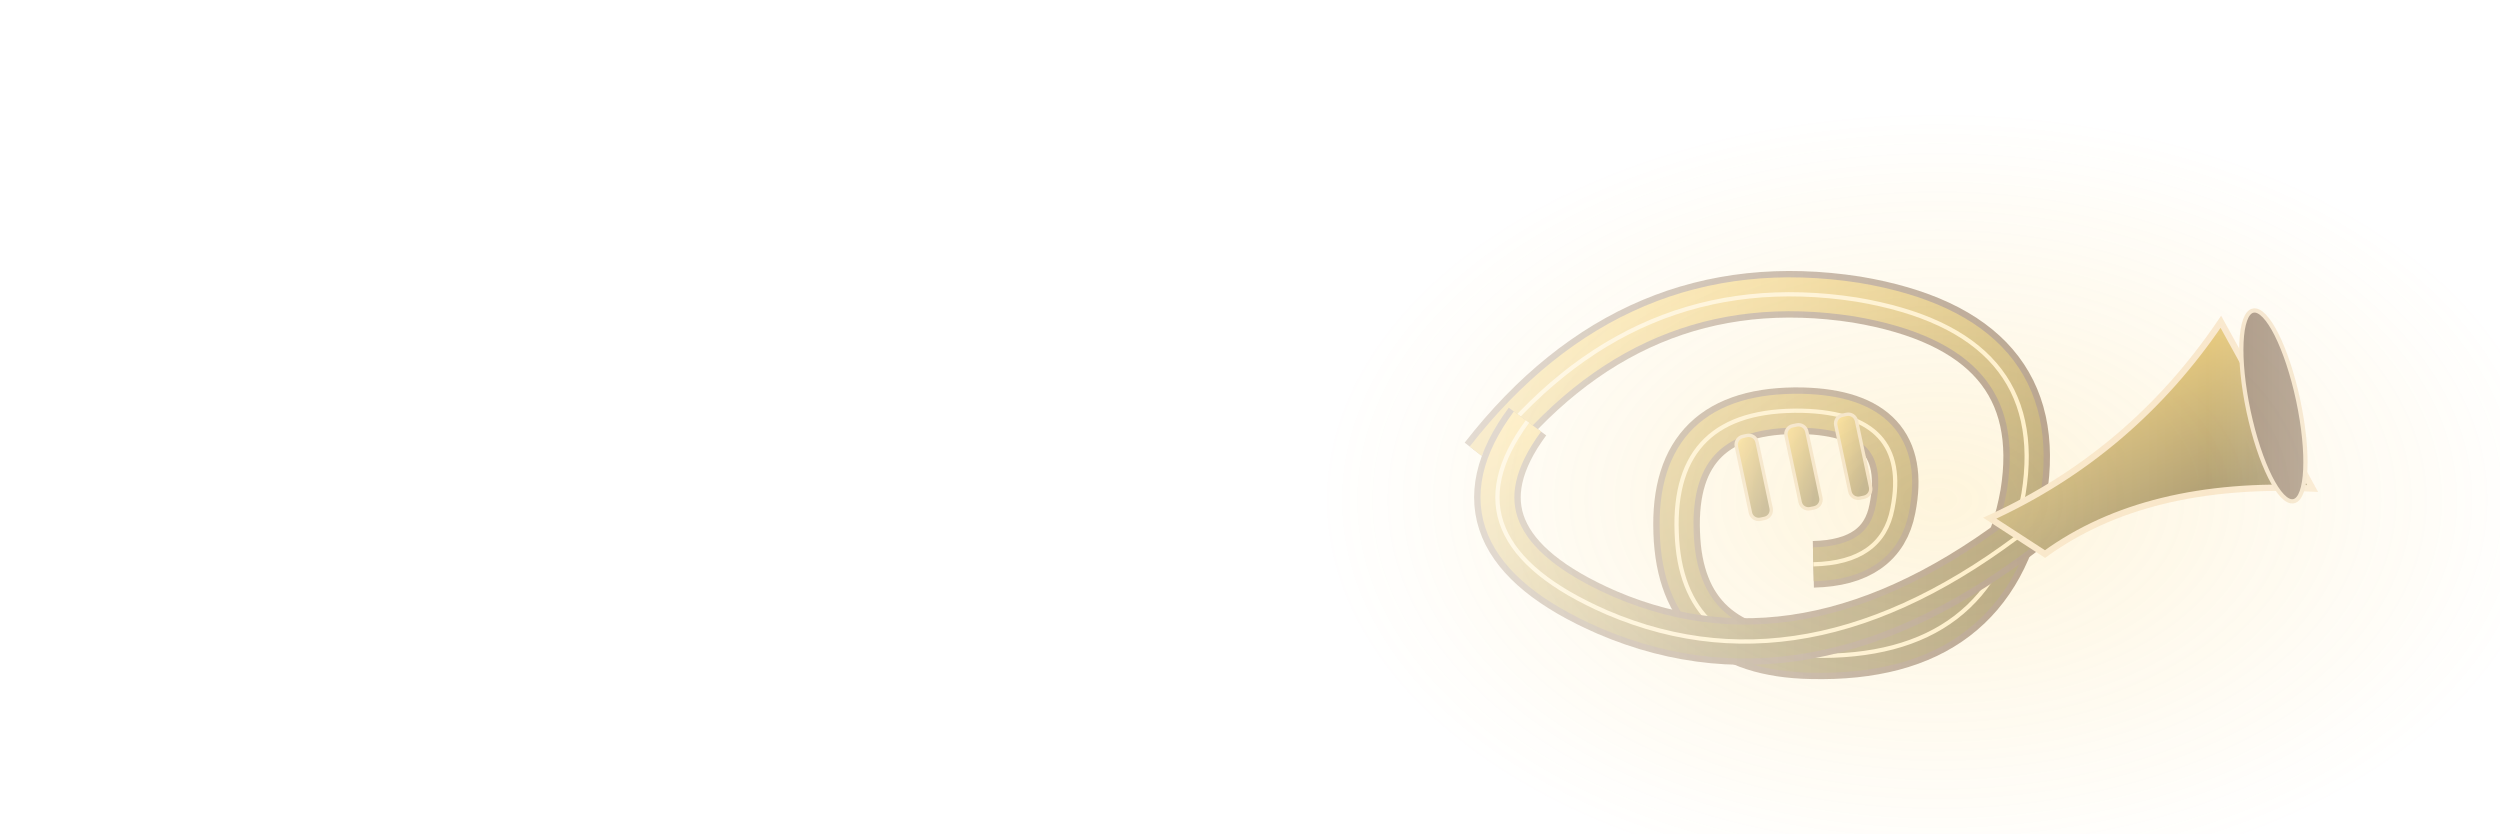
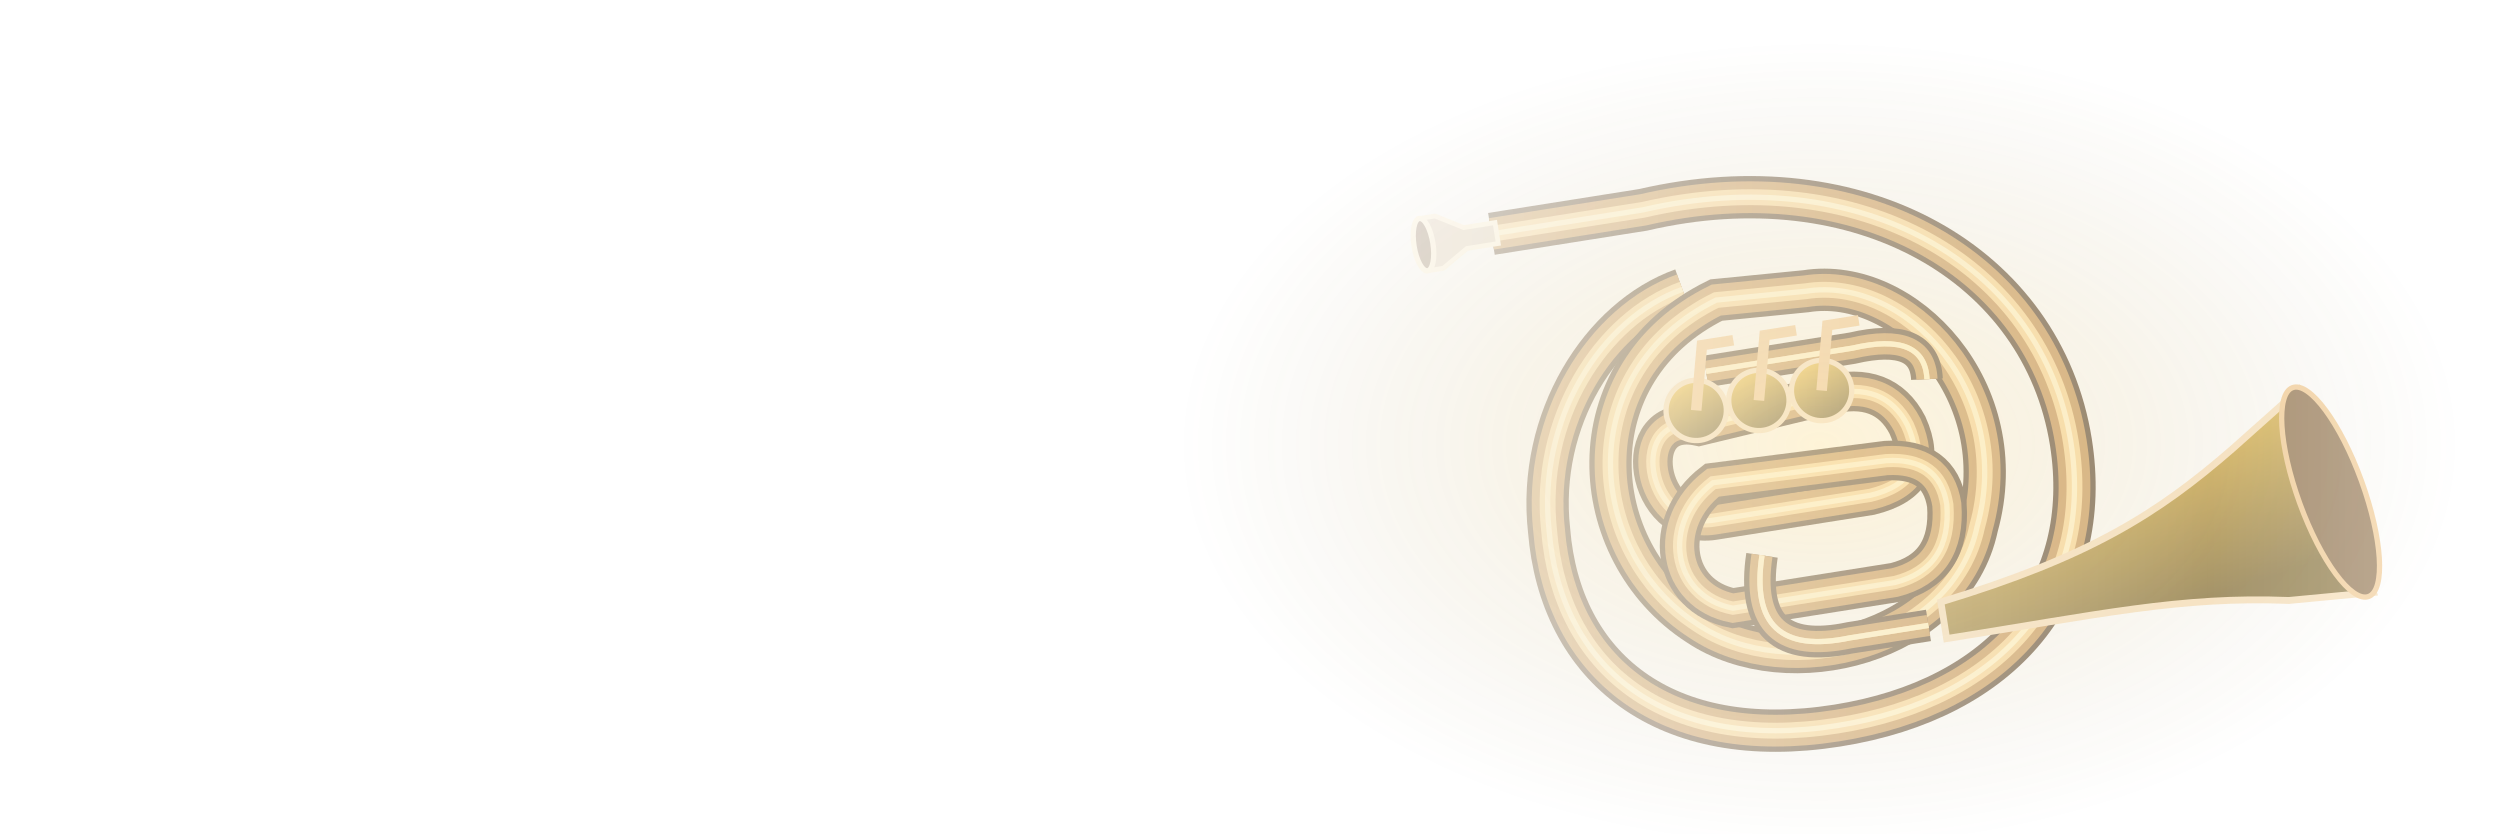
<svg xmlns="http://www.w3.org/2000/svg" viewBox="0 0 360 120">
  <defs>
-     <linearGradient id="metal" x2=".34" y2="1" gradientUnits="objectBoundingBox">
+     <linearGradient id="wood" x1="0%" y1="0%" x2="38%" y2="100%">
      <stop stop-color="#fbbf24" />
      <stop offset="1" stop-color="#6c520f" />
    </linearGradient>
+     <radialGradient id="halo">
+       <stop stop-color="#fbbf24" stop-opacity=".18" />
+       <stop offset="1" stop-color="#6c520f" stop-opacity="0" />
+     </radialGradient>
    <linearGradient id="fade">
-       <stop offset=".32" stop-color="white" stop-opacity="0" />
-       <stop offset=".58" stop-color="white" stop-opacity=".18" />
-       <stop offset=".88" stop-color="white" stop-opacity=".54" />
-       <stop offset="1" stop-color="white" stop-opacity=".22" />
+       <stop offset=".33" stop-color="white" stop-opacity="0" />
+       <stop offset=".61" stop-color="white" stop-opacity=".27" />
+       <stop offset=".88" stop-color="white" stop-opacity=".61" />
+       <stop offset="1" stop-color="white" stop-opacity=".42" />
    </linearGradient>
-     <radialGradient id="halo">
-       <stop stop-color="#fbbf24" stop-opacity=".16" />
-       <stop offset="1" stop-color="#fbbf24" stop-opacity="0" />
-     </radialGradient>
-     <mask id="reveal" maskUnits="userSpaceOnUse" x="0" y="0" width="360" height="120">
+     <mask id="reveal" maskUnits="userSpaceOnUse">
      <rect width="360" height="120" fill="url(#fade)" />
    </mask>
  </defs>
-   <ellipse cx="279" cy="72" rx="89" ry="56" fill="url(#halo)" />
+   <ellipse cx="262" cy="64" rx="92" ry="58" fill="url(#halo)" stroke="none" />
  <g mask="url(#reveal)">
-     <g transform="translate(266 69) scale(.61)">
-       <g transform="rotate(-12)">
-         <path d="M-83 -23Q-39 -60 11 -41Q54 -24 40 12Q25 49 -17 39Q-47 32 -42 4Q-37 -25 -7 -18Q18 -12 9 9Q4 21 -12 18" fill="none" stroke="#6b482d" stroke-width="11" />
-         <path d="M-83 -23Q-39 -60 11 -41Q54 -24 40 12Q25 49 -17 39Q-47 32 -42 4Q-37 -25 -7 -18Q18 -12 9 9Q4 21 -12 18" fill="none" stroke="url(#metal)" stroke-width="8" />
-         <path d="M-83 -23Q-39 -60 11 -41Q54 -24 40 12Q25 49 -17 39Q-47 32 -42 4Q-37 -25 -7 -18Q18 -12 9 9Q4 21 -12 18" fill="none" stroke="#ffe7ac" stroke-width="1" />
-         <path d="M-71 -29Q-97 -6 -62 19Q-18 50 44 18" fill="none" stroke="#6b482d" stroke-width="11" />
-         <path d="M-71 -29Q-97 -6 -62 19Q-18 50 44 18" fill="none" stroke="url(#metal)" stroke-width="8" />
-         <path d="M-71 -29Q-97 -6 -62 19Q-18 50 44 18" fill="none" stroke="#ffe7ac" stroke-width="1" />
-         <path d="M31 16Q67 8 94 -18L107 25Q69 15 42 27Z" fill="url(#metal)" stroke="#f4d7ae" stroke-width="1.5" />
-         <ellipse cx="102" cy="4" rx="6" ry="23" fill="#634326" stroke="#edd2a9" stroke-width="1" />
-         <rect x="-24" y="-15" width="5" height="20" rx="2" fill="url(#metal)" stroke="#e7c99d" stroke-width=".8" />
-         <rect x="-12" y="-15" width="5" height="20" rx="2" fill="url(#metal)" stroke="#e7c99d" stroke-width=".8" />
-         <rect x="0" y="-15" width="5" height="20" rx="2" fill="url(#metal)" stroke="#e7c99d" stroke-width=".8" />
+     <g transform="translate(262 64) rotate(-9) scale(0.762)">
+       <path d="M-55-49H-26C16-52 47-27 47 7C47 35 27 53-5 53C-38 53-55 34-53 8C-52-13-37-30-21-33" fill="none" stroke="#503616" stroke-width="8" />
+       <path d="M-55-49H-26C16-52 47-27 47 7C47 35 27 53-5 53C-38 53-55 34-53 8C-52-13-37-30-21-33" fill="none" stroke="#bf8638" stroke-width="6" />
+       <path d="M-55-49H-26C16-52 47-27 47 7C47 35 27 53-5 53C-38 53-55 34-53 8C-52-13-37-30-21-33" fill="none" stroke="#f6cb79" stroke-width="3" />
+       <path d="M-55-49H-26C16-52 47-27 47 7C47 35 27 53-5 53C-38 53-55 34-53 8C-52-13-37-30-21-33" fill="none" stroke="#ffebaf" stroke-width="1" />
+       <path d="M-15-30C-44-21-47 13-28 30C-13 44 19 41 27 20C38-4 21-29 2-29Z" fill="none" stroke="#503616" stroke-width="8" />
+       <path d="M-15-30C-44-21-47 13-28 30C-13 44 19 41 27 20C38-4 21-29 2-29Z" fill="none" stroke="#bf8638" stroke-width="6" />
+       <path d="M-15-30C-44-21-47 13-28 30C-13 44 19 41 27 20C38-4 21-29 2-29Z" fill="none" stroke="#f6cb79" stroke-width="3" />
+       <path d="M-15-30C-44-21-47 13-28 30C-13 44 19 41 27 20C38-4 21-29 2-29Z" fill="none" stroke="#ffebaf" stroke-width="1" />
+       <path d="M-22-7C-35-12-35 11-22 11H8Q20 10 17-1Q14-10 3-9Z" fill="none" stroke="#503616" stroke-width="7.5" />
+       <path d="M-22-7C-35-12-35 11-22 11H8Q20 10 17-1Q14-10 3-9Z" fill="none" stroke="#bf8638" stroke-width="5.5" />
+       <path d="M-22-7C-35-12-35 11-22 11H8Q20 10 17-1Q14-10 3-9Z" fill="none" stroke="#f6cb79" stroke-width="2.5" />
+       <path d="M-22-7C-35-12-35 11-22 11H8Q20 10 17-1Q14-10 3-9Z" fill="none" stroke="#ffebaf" stroke-width="1" />
+       <path d="M-21 4C-32 10-32 24-21 28H10Q21 27 22 15Q22 6 12 5Z" fill="none" stroke="#503616" stroke-width="7.5" />
+       <path d="M-21 4C-32 10-32 24-21 28H10Q21 27 22 15Q22 6 12 5Z" fill="none" stroke="#bf8638" stroke-width="5.5" />
+       <path d="M-21 4C-32 10-32 24-21 28H10Q21 27 22 15Q22 6 12 5Z" fill="none" stroke="#f6cb79" stroke-width="2.5" />
+       <path d="M-21 4C-32 10-32 24-21 28H10Q21 27 22 15Q22 6 12 5Z" fill="none" stroke="#ffebaf" stroke-width="1" />
+       <path d="M-19-17H9Q23-18 22-9M-14 19Q-20 38 0 37H15" fill="none" stroke="#503616" stroke-width="6" />
+       <path d="M-19-17H9Q23-18 22-9M-14 19Q-20 38 0 37H15" fill="none" stroke="#bf8638" stroke-width="4" />
+       <path d="M-19-17H9Q23-18 22-9M-14 19Q-20 38 0 37H15" fill="none" stroke="#f6cb79" stroke-width="1" />
+       <path d="M-19-17H9Q23-18 22-9M-14 19Q-20 38 0 37H15" fill="none" stroke="#ffebaf" stroke-width="1" />
+       <ellipse cx="-22" cy="-10" rx="5.7" ry="5.7" fill="url(#wood)" stroke="#f3d5a5" />
+       <path d="M-22 -10l3-12h6" fill="none" stroke="#edbc76" stroke-width="2" />
+       <ellipse cx="-10" cy="-10" rx="5.7" ry="5.7" fill="url(#wood)" stroke="#f3d5a5" />
+       <path d="M-10 -10l3-12h6" fill="none" stroke="#edbc76" stroke-width="2" />
+       <ellipse cx="2" cy="-10" rx="5.7" ry="5.7" fill="url(#wood)" stroke="#f3d5a5" />
+       <path d="M2 -10l3-12h6" fill="none" stroke="#edbc76" stroke-width="2" />
+       <path d="M18 33C47 29 61 23 77 13L91 4L99 44L83 43C63 39 47 40 18 40Z" fill="url(#wood)" stroke="#f3d5a5" stroke-width="1.3" />
+       <g transform="rotate(-11 94 24)">
+         <ellipse cx="94" cy="24" rx="6.2" ry="21" fill="#755022" stroke="#edbc76" />
      </g>
+       <path d="M-68 -54h3l5 3h6v4h-6l-5 3h-3Z" fill="#d9c5a6" stroke="#fff0cc" stroke-width="0.9" />
+       <ellipse cx="-68" cy="-49" rx="1.8" ry="5" fill="#836747" stroke="#fff0cc" />
    </g>
  </g>
</svg>
